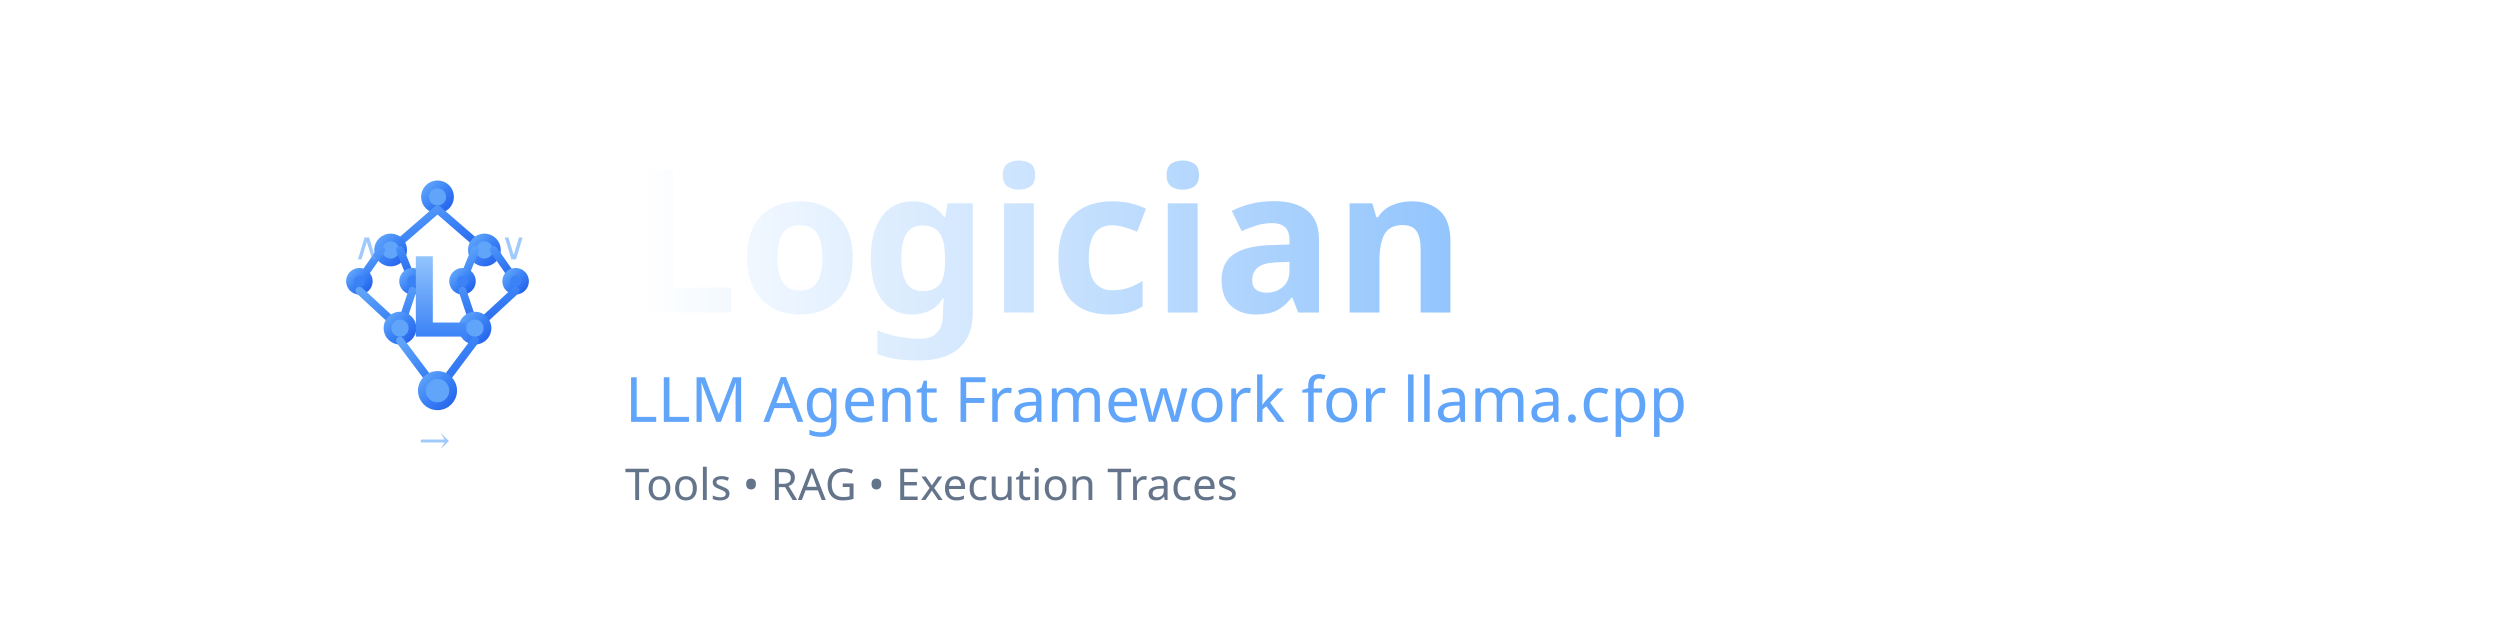
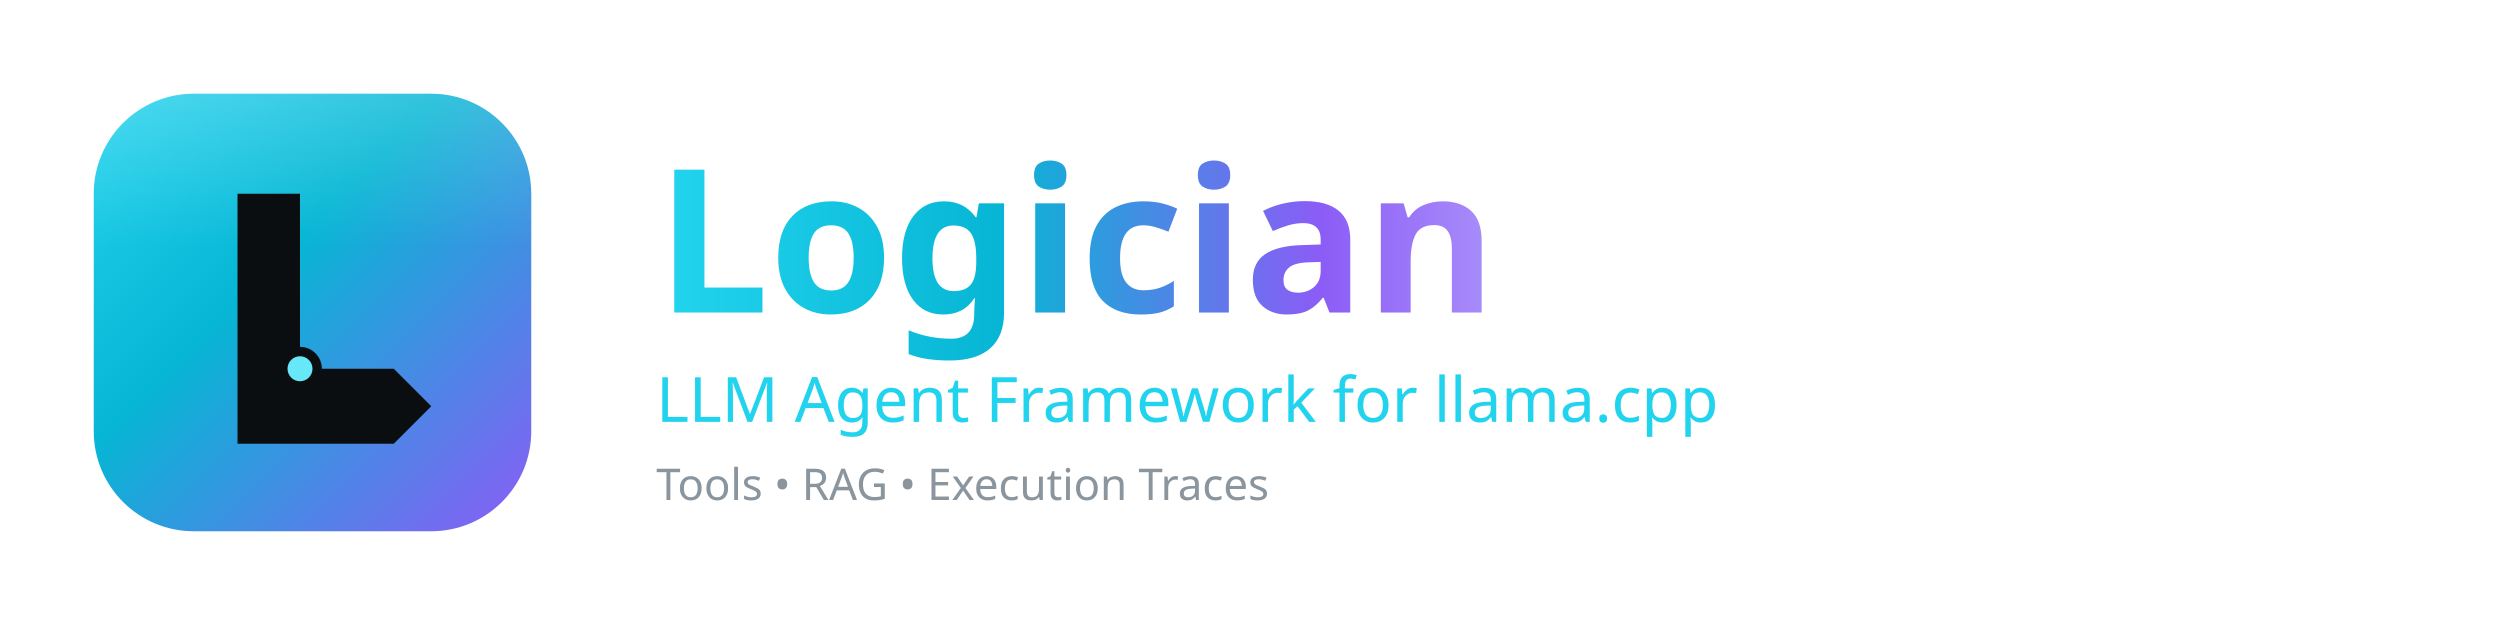
<svg xmlns="http://www.w3.org/2000/svg" width="800" height="200" viewBox="0 0 800 200">
-   <g transform="translate(80, 0)">
-     <g stroke="url(#pathGradient)" stroke-width="2.5" fill="none" stroke-linecap="round">
-       <path d="M 60 30 L 60 60" />
-       <circle cx="60" cy="63" r="4" fill="#60a5fa" />
-       <path d="M 60 67 L 45 80 M 60 67 L 75 80" />
-       <circle cx="45" cy="80" r="4" fill="#60a5fa" />
-       <circle cx="75" cy="80" r="4" fill="#60a5fa" />
-       <path d="M 42 80 L 35 90 M 48 80 L 52 90" />
-       <path d="M 72 80 L 68 90 M 78 80 L 85 90" />
-       <circle cx="35" cy="90" r="3" fill="#3b82f6" />
-       <circle cx="52" cy="90" r="3" fill="#3b82f6" />
-       <circle cx="68" cy="90" r="3" fill="#3b82f6" />
-       <circle cx="85" cy="90" r="3" fill="#3b82f6" />
-       <path d="M 35 93 L 48 105 M 52 93 L 48 105 M 68 93 L 72 105 M 85 93 L 72 105" />
-       <circle cx="48" cy="105" r="4" fill="#60a5fa" />
-       <circle cx="72" cy="105" r="4" fill="#60a5fa" />
-       <path d="M 48 109 L 60 125 M 72 109 L 60 125" />
-       <circle cx="60" cy="125" r="5" fill="#60a5fa" />
-       <path d="M 60 130 L 60 150" />
-     </g>
-     <text x="60" y="95" font-size="36" font-weight="bold" font-family="system-ui, sans-serif" fill="url(#textGradient)" text-anchor="middle" dominant-baseline="middle">L</text>
-     <g fill="#60a5fa" opacity="0.6" font-family="serif" font-size="12">
-       <text x="33" y="83">∧</text>
-       <text x="80" y="83">∨</text>
-       <text x="54" y="145">→</text>
-     </g>
+   <g transform="translate(30, 30)">
+     <rect x="0" y="0" width="140" height="140" rx="32" fill="url(#badgeGradient)" />
+     <rect x="0" y="0" width="140" height="140" rx="32" fill="url(#badgeSheen)" />
+     <path d="M 46 32              L 66 32              L 66 88              L 96 88              L 108 100              L 96 112              L 46 112              Z" fill="#0b0e11" />
+     <circle cx="66" cy="88" r="7" fill="#0b0e11" />
+     <circle cx="66" cy="88" r="4" fill="#67e8f9" />
  </g>
-   <g transform="translate(200, 100)">
+   <g transform="translate(210, 100)">
    <text x="0" y="0" font-size="64" font-weight="bold" font-family="system-ui, sans-serif" fill="url(#titleGradient)">Logician</text>
-     <text x="0" y="35" font-size="20" font-family="system-ui, sans-serif" fill="#60a5fa" font-weight="500">LLM Agent Framework for llama.cpp</text>
-     <text x="0" y="60" font-size="14" font-family="system-ui, sans-serif" fill="#64748b">Tools • RAG • Execution Traces</text>
+     <text x="0" y="35" font-size="20" font-family="system-ui, sans-serif" fill="#22d3ee" font-weight="500">LLM Agent Framework for llama.cpp</text>
+     <text x="0" y="60" font-size="14" font-family="system-ui, sans-serif" fill="#8a959e">Tools • RAG • Execution Traces</text>
  </g>
  <defs>
-     <linearGradient id="pathGradient" x1="0%" y1="0%" x2="100%" y2="100%">
-       <stop offset="0%" stop-color="#60a5fa" />
-       <stop offset="50%" stop-color="#3b82f6" />
-       <stop offset="100%" stop-color="#2563eb" />
+     <linearGradient id="badgeGradient" x1="0%" y1="0%" x2="100%" y2="100%">
+       <stop offset="0%" stop-color="#22d3ee" />
+       <stop offset="40%" stop-color="#06b6d4" />
+       <stop offset="100%" stop-color="#8b5cf6" />
    </linearGradient>
-     <linearGradient id="textGradient" x1="0%" y1="0%" x2="0%" y2="100%">
-       <stop offset="0%" stop-color="#93c5fd" />
-       <stop offset="100%" stop-color="#3b82f6" />
+     <linearGradient id="badgeSheen" x1="0%" y1="0%" x2="0%" y2="100%">
+       <stop offset="0%" stop-color="#ffffff" stop-opacity="0.18" />
+       <stop offset="35%" stop-color="#ffffff" stop-opacity="0" />
    </linearGradient>
    <linearGradient id="titleGradient" x1="0%" y1="0%" x2="100%" y2="0%">
-       <stop offset="0%" stop-color="#ffffff" />
-       <stop offset="100%" stop-color="#93c5fd" />
+       <stop offset="0%" stop-color="#22d3ee" />
+       <stop offset="40%" stop-color="#06b6d4" />
+       <stop offset="80%" stop-color="#8b5cf6" />
+       <stop offset="100%" stop-color="#a78bfa" />
    </linearGradient>
  </defs>
</svg>
